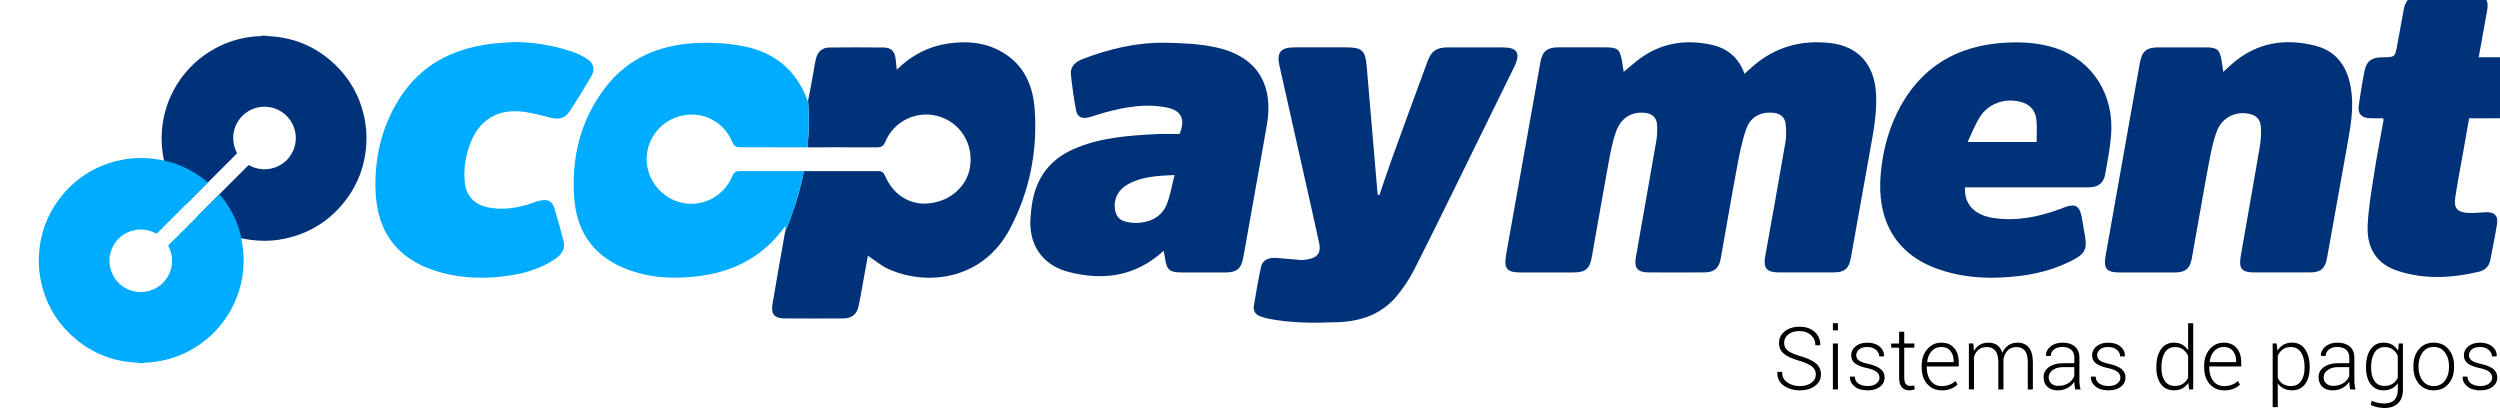
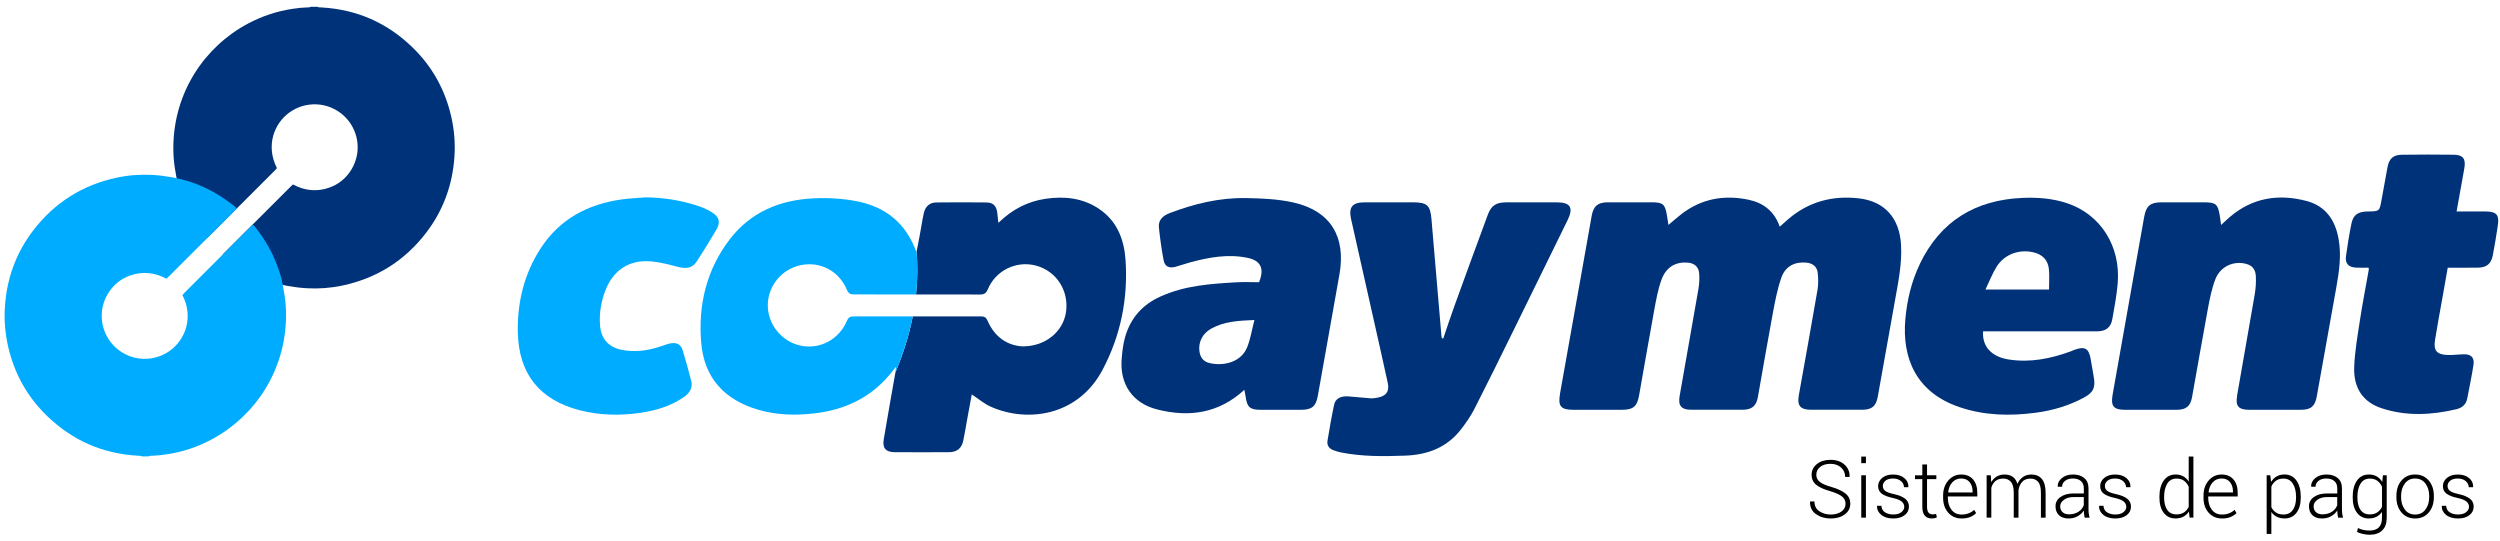
- <svg xmlns="http://www.w3.org/2000/svg" viewBox="0 0 537.4 90">
+ <svg xmlns="http://www.w3.org/2000/svg" viewBox="-10 -37 583 126">
  <defs>
    <style>.st0{fill:#00327a}.st1{fill:#00acff}</style>
  </defs>
-   <g transform="scale(0.20822) translate(-326.58,15.62)">
+   <g transform="translate(-21.34,-46.86) scale(0.31025) translate(-326.58,15.62)">
    <path class="st0" d="M601.71,21.26c1,.58,2.12.44,3.2.5,26.34,1.51,49.02,11.46,67.98,29.73,14.97,14.43,24.73,31.9,29.38,52.17,2.29,9.96,3.13,20.04,2.44,30.27-1.41,21.11-8.33,40.2-21.15,57.02-16.02,21.01-37.06,34.28-62.92,39.82-8.75,1.88-17.63,2.52-26.57,2.07-5.12-.26-10.19-.95-15.25-1.85-17.36-3.09-32.67-10.56-46.37-21.5-.64-.51-1.23-1.1-1.87-1.67.34-1.06,1.15-1.58,1.78-2.21,6.17-6.19,12.36-12.37,18.54-18.54,10.11-10.1,20.22-20.19,30.33-30.29.65-.65,1.32-1.26,2.08-1.98,8.78,4.71,17.89,5.72,27.29,2.41,7.24-2.55,12.84-7.24,16.79-13.81,7.88-13.11,5.4-29.94-5.87-40.3-11.33-10.42-28.43-11.39-40.88-2.38-11.58,8.37-17.88,25.13-9.36,41.79-.39.45-.78.98-1.24,1.44-16.7,16.7-33.4,33.4-50.11,50.09-.46.46-.98.87-1.5,1.33-.97-.47-1.43-1.29-1.99-1.99-7.82-9.73-13.73-20.5-17.69-32.33-.72-2.15-1.47-4.31-1.94-6.52-.9-4.18-1.73-8.39-2.35-12.62-.75-5.07-1.1-10.18-1.05-15.32.4-41,23.39-75.23,56.02-92.64,10.69-5.71,22.04-9.46,34.05-11.21,3.33-.49,6.66-.89,10.03-.98,1.07-.03,2.19.09,3.19-.49h5.04Z" />
    <path class="st1" d="M469.84,359.2c-1-.58-2.12-.44-3.2-.5-26.34-1.51-49.02-11.46-67.98-29.73-14.97-14.43-24.73-31.9-29.38-52.17-2.29-9.96-3.13-20.04-2.44-30.27,1.41-21.11,8.33-40.2,21.15-57.02,16.02-21.01,37.06-34.28,62.92-39.82,8.75-1.88,17.63-2.52,26.57-2.07,5.12.26,10.19.95,15.25,1.85,17.36,3.09,32.67,10.56,46.37,21.5.64.51,1.23,1.1,1.87,1.67-.34,1.06-1.15,1.58-1.78,2.21-6.17,6.19-12.36,12.37-18.54,18.54-10.11,10.1-20.22,20.19-30.33,30.29-.65.65-1.32,1.26-2.08,1.98-8.78-4.71-17.89-5.72-27.29-2.41-7.24,2.55-12.84,7.24-16.79,13.81-7.88,13.11-5.4,29.94,5.87,40.3,11.33,10.42,28.43,11.39,40.88,2.38,11.58-8.37,17.88-25.13,9.36-41.79.39-.45.78-.98,1.24-1.44,16.7-16.7,33.4-33.4,50.11-50.09.46-.46.98-.87,1.5-1.33.97.47,1.43,1.29,1.99,1.99,7.82,9.73,13.73,20.5,17.69,32.33.72,2.15,1.47,4.31,1.94,6.52.9,4.18,1.73,8.39,2.35,12.62.75,5.07,1.1,10.18,1.05,15.32-.4,41-23.39,75.23-56.02,92.64-10.69,5.71-22.04,9.46-34.05,11.21-3.33.49-6.66.89-10.03.98-1.07.03-2.19-.09-3.19.49h-5.04Z" />
  </g>
-   <g transform="scale(0.4381) translate(175.52,-379.78)">
+   <g transform="translate(30.05,0) scale(0.4381) translate(175.52,-379.78)">
    <path class="st0" d="M563.46,504.94c-1.18,6.67.43,8.51,7.15,8.52,8.57.01,17.13.01,25.7,0,6.08,0,8.17-1.68,9.24-7.67,2.71-15.13,5.27-30.29,8.06-45.41,1.02-5.51,1.99-11.13,3.93-16.35,2.47-6.63,7.59-9.44,13.94-8.91,3.44.28,5.76,2.18,6.04,5.65.23,2.77.08,5.65-.39,8.39-3.27,18.99-6.71,37.96-10,56.95-.91,5.25.91,7.3,6.22,7.33,9.11.05,18.22.04,27.33,0,4.84-.02,7.24-1.98,8.09-6.69,2.65-14.82,5.15-29.66,7.92-44.46,1.21-6.46,2.42-13.01,4.59-19.19,2.14-6.11,7.22-8.59,13.4-7.97,3.29.33,5.6,2.14,5.95,5.41.32,2.98.4,6.11-.11,9.05-3.2,18.68-6.57,37.32-9.92,55.97-1.03,5.73.67,7.86,6.59,7.88,9,.03,18,.03,27,0,5.26-.01,7.47-1.8,8.42-7.03,3.07-16.94,6.09-33.89,9.1-50.84,1.76-9.92,3.85-19.78,3.27-29.97-.81-14.11-8.63-23.11-22.43-24.69-14.09-1.62-26.89,1.78-37.8,11.23-1.36,1.18-2.7,2.39-4.33,3.85-2.86-8.17-8.65-12.68-16.57-14.34-12.95-2.72-25-.63-35.68,7.57-2.29,1.76-4.44,3.7-7,5.84-.3-1.94-.52-3.52-.79-5.09-1.06-6.1-2.1-6.96-8.33-6.96-7.7,0-15.4-.02-23.1,0-5.36.01-7.71,2-8.65,7.25-.95,5.33-1.88,10.66-2.83,15.99-4.68,26.22-9.38,52.44-14.03,78.67Z" />
    <path class="st0" d="M923.86,506.07c-.94,5.45.79,7.36,6.41,7.38,9.21.03,18.43.03,27.64,0,5.23-.02,7.42-1.82,8.37-7.11,3.49-19.28,6.93-38.56,10.37-57.85,1.53-8.55,2.79-17.13,1.27-25.83-1.76-10.12-6.91-17.69-17.14-20.37-14.9-3.9-28.8-1.74-40.84,8.59-1.46,1.25-2.84,2.59-4.59,4.19-.28-1.99-.48-3.58-.74-5.16-.96-5.88-2.11-6.87-8.08-6.88-7.7-.01-15.39-.02-23.09,0-5.76.01-8,1.94-9.01,7.61-1.63,9.16-3.28,18.33-4.9,27.49-4,22.49-8.02,44.97-11.96,67.47-1.04,5.91.65,7.84,6.54,7.86,9.21.03,18.43.03,27.64,0,4.89-.02,7.25-1.84,8.12-6.62,2.87-15.76,5.53-31.56,8.47-47.31.99-5.29,2.04-10.67,3.99-15.65,2.49-6.33,8.77-9.42,14.98-8.4,4.12.68,6.31,2.68,6.53,6.84.17,3.21-.05,6.51-.59,9.69-3.07,18.03-6.32,36.04-9.43,54.06Z" />
    <path class="st0" d="M442.81,534.96c1.31.49,2.66.92,4.03,1.19,11.36,2.26,22.83,2.14,34.33,1.7,11.82-.45,22.1-4.31,29.54-13.93,2.64-3.41,5.17-7,7.13-10.83,7.19-14.08,14.15-28.27,21.13-42.45,9.52-19.33,19-38.68,28.47-58.03,3.33-6.8,1.63-9.57-5.8-9.58-9,0-18-.03-27,.01-5.24.03-7.82,1.73-9.63,6.62-5.93,16.04-11.81,32.09-17.63,48.17-2.12,5.86-4.06,11.79-6.08,17.69-.25-.07-.5-.14-.75-.21-.07-.4-.17-.8-.21-1.2-1.77-20.72-3.54-41.44-5.31-62.17-.62-7.32-2.35-8.91-9.82-8.92-8.57-.02-17.13,0-25.7,0-6.57,0-8.69,2.52-7.27,8.91,3.92,17.64,7.92,35.27,11.88,52.9,2.56,11.41,5.16,22.8,7.63,34.23.99,4.61-.7,7-5.3,7.91-1.26.25-2.58.46-3.86.37-3.89-.26-7.76-.72-11.65-1.01-4.18-.31-7.01,1.12-7.72,4.39-1.37,6.35-2.45,12.75-3.53,19.16-.42,2.47.8,4.2,3.11,5.07Z" />
    <path class="st0" d="M349.03,513.28c16.87,4.27,32.67,2.18,46.4-10.45.25,1.32.48,2.26.61,3.22.83,6.14,2.23,7.41,8.34,7.42,7.05.01,14.1.01,21.14,0,5.87-.01,8.01-1.8,9.03-7.51,3.84-21.53,7.7-43.05,11.5-64.58,3.55-20.09-4.75-33.72-24.3-38.22-8.24-1.89-16.94-2.25-25.45-2.4-14.01-.24-27.5,2.99-40.56,7.97-3.43,1.31-6.23,3.54-5.8,7.68.61,5.81,1.42,11.61,2.49,17.35.64,3.44,2.85,4.5,6.35,3.58,2.72-.71,5.36-1.72,8.07-2.44,10.02-2.66,20.15-4.51,30.49-2.28,6.88,1.48,8.88,5.83,5.89,12.93-3.74,0-7.75-.19-11.74.03-13.84.79-27.6,1.67-40.61,7.53-9.73,4.38-15.92,11.42-18.86,21.41-1.09,3.7-1.53,7.63-1.87,11.49-1.2,13.63,5.59,23.9,18.87,27.26ZM377.86,470.21c6.85-3.79,14.38-4.19,22.93-4.55-1.38,5.32-2.09,10.09-3.84,14.44-3.73,9.3-14.95,10.16-20.99,8.19-2.72-.89-4.04-3.13-4.43-5.91-.7-4.95,1.62-9.55,6.33-12.16Z" />
    <path class="st0" d="M754.97,435.9c-4.44,9.26-6.8,19.16-7.7,29.39-1.84,20.88,5.91,38.93,28.7,46.71,13.3,4.54,27,4.85,40.79,3.01,8.97-1.19,17.57-3.74,25.57-8.05,5.06-2.73,6.21-5.26,5.25-10.92-.54-3.2-1.07-6.41-1.65-9.61-1.03-5.71-3.16-6.91-8.61-4.89-.71.26-1.4.59-2.11.85-10.61,3.87-21.44,6.05-32.8,4.31-9.18-1.41-14.32-6.82-13.76-15.01h4.1c18.87,0,37.73,0,56.6,0,4.58,0,7.29-2.02,8.07-6.38,1.13-6.28,2.32-12.58,2.87-18.92,1.73-19.92-8.95-36.81-26.79-42.85-7.71-2.61-15.68-3.21-23.74-2.88-25.14,1.04-43.81,12.29-54.82,35.24ZM815.46,429.63c4.75,1.12,7.71,4.06,8.22,8.88.38,3.57.07,7.22.07,10.94h-33.84c2.17-4.5,3.7-8.57,5.96-12.18,4.13-6.59,11.99-9.43,19.58-7.63Z" />
    <path class="st1" d="M41.7,513.71c10.84,2.79,21.86,2.95,32.9,1.26,7.9-1.2,15.41-3.54,22.11-8.01,3.16-2.11,5.32-4.91,4.26-9.02-1.39-5.34-2.85-10.66-4.45-15.95-1-3.31-3.04-4.49-6.47-3.9-1.58.27-3.12.87-4.65,1.39-7.08,2.43-14.3,3.58-21.73,1.99-6.81-1.46-10.68-5.95-11.21-12.92-.5-6.48.56-12.77,2.92-18.79,4.26-10.85,12.82-16.34,24.46-15.29,4.8.43,9.54,1.74,14.24,2.95,4.4,1.13,7.57.56,9.79-2.84,3.68-5.62,7.22-11.33,10.6-17.14,2.18-3.75,1.44-6.6-2.17-8.91-2.08-1.33-4.36-2.44-6.69-3.25-9.29-3.23-18.87-4.77-28.74-4.91-4.32.36-8.66.5-12.94,1.11-18.03,2.57-32.99,10.47-43.08,26.04-8.74,13.48-12.46,28.62-12.16,44.51.43,22.36,11.61,36.17,33,41.68Z" />
    <path class="st0" d="M1033.02,454.66c.99-5.6,1.98-11.19,2.97-16.84,5.64,0,10.84.05,16.04-.02,4.63-.06,7.04-1.98,7.94-6.53,1.02-5.2,1.85-10.45,2.65-15.69.92-5.96-.58-7.65-6.69-7.7-4.87-.04-9.73,0-15.23,0,1.43-7.94,2.75-15.38,4.1-22.82.94-5.17-.57-7.31-5.69-7.38-9.21-.12-18.43-.11-27.65.02-4.48.06-6.68,2.12-7.52,6.57-1.09,5.74-2.14,11.49-3.15,17.25-1.1,6.3-1.07,6.3-7.36,6.37-5.18.05-7.73,1.75-8.7,6.46-1.18,5.72-2.11,11.5-2.9,17.29-.54,3.93,1.29,5.92,5.28,6.14,2.25.13,4.51.02,6.69.02.11.58.22.79.18.99-1.56,8.85-3.3,17.67-4.66,26.55-1.29,8.43-2.8,16.91-3.12,25.4-.42,11.16,4.71,18.6,14.45,21.84,13.23,4.41,26.69,3.72,40.08.54,2.88-.69,5.04-2.53,5.64-5.67,1.14-5.95,2.38-11.89,3.32-17.87.61-3.87-1.21-5.74-5.11-5.67-3.03.05-6.07.52-9.08.35-5.42-.29-7.13-2.41-6.29-7.84,1.13-7.27,2.52-14.51,3.8-21.75Z" />
    <path class="st0" d="M220.69,452.06c11.35,0,22.7-.03,34.05.03,2.34.01,3.31-.77,4.2-2.89,4.18-10.03,15.33-15.33,25.71-12.46,10.84,2.99,17.48,13.36,15.84,24.72-1.5,10.36-10.96,18.32-23.1,18.24-8.04-.42-14.83-4.89-18.61-13.57-.78-1.78-1.6-2.39-3.51-2.39-12.11.03-24.22,0-36.34,0-1.83,9.32-4.8,19.32-9.26,29.92-2.07,11.84-4.22,23.66-6.19,35.52-.78,4.68,1.1,6.81,5.75,6.84,9.65.06,19.3.06,28.95,0,4.27-.03,6.72-1.98,7.62-6.11.79-3.59,1.33-7.24,2-10.86.87-4.79,1.76-9.57,2.53-13.78,3.49,2.29,6.57,4.97,10.13,6.55,19.59,8.67,46.49,4.94,59.51-19.68,9.65-18.26,13.6-37.87,12.22-58.4-.74-10.95-4.52-20.82-14.19-27.28-8.66-5.79-18.42-6.8-28.41-5.32-9.43,1.4-17.69,5.57-25.1,12.82-.24-2.24-.39-3.73-.56-5.21-.44-3.78-2.1-5.61-5.82-5.66-8.89-.12-17.78-.09-26.67,0-3.45.04-5.67,2-6.54,5.31-.55,2.09-.84,4.24-1.23,6.37-.43,2.34-.83,4.69-1.26,7.03-.41,2.23-.86,4.48-1.44,7.45.58,6.93.58,14.56-.29,22.82Z" />
    <path class="st1" d="M218.93,463.73c-10.44,0-20.89.03-31.33,0-2.02,0-2.97.56-3.79,2.5-4.13,9.77-14.26,15.15-24.3,13.14-10.21-2.04-17.8-11.29-17.75-21.6.05-10.3,7.44-19.25,17.6-21.32,10.37-2.11,20.33,3.13,24.5,13.14.84,2.01,1.89,2.45,3.85,2.45,10.99-.02,21.98.02,32.96.03.87-8.26.88-15.89.29-22.82-.02.11-.04.21-.06.32-5.63-15.62-16.55-24.05-31.39-27.05-7.66-1.55-15.74-1.99-23.56-1.61-17.75.87-33.32,7.31-44.39,21.73-12.43,16.18-16.94,35.04-15.25,55.11,1.59,18.87,12.55,30.55,30.57,35.74,9.84,2.84,19.87,3.06,29.96,1.84,15.17-1.82,28.35-7.66,38.65-19.26,1.42-1.6,2.71-3.3,4.53-5.52-.17,1.51-.23,2.31-.37,3.11,4.46-10.61,7.43-20.6,9.26-29.92Z" />
  </g>
-   <g transform="scale(0.4381) translate(175.52,-373.93)">
+   <g transform="translate(30.05,0) scale(0.4381) translate(175.52,-373.93)">
    <path d="M715.44,557.64c0-1.56-.62-2.84-1.85-3.86-1.24-1.01-3.33-1.97-6.29-2.85-3.24-.89-5.7-2-7.39-3.32-1.69-1.33-2.53-3.13-2.53-5.41s.94-4.23,2.83-5.72c1.89-1.49,4.3-2.24,7.23-2.24,3.08,0,5.56.84,7.44,2.53s2.79,3.83,2.73,6.43l-.04.13h-2.33c0-2-.73-3.66-2.18-4.98-1.45-1.32-3.32-1.98-5.62-1.98s-4.21.56-5.55,1.68c-1.34,1.12-2.01,2.49-2.01,4.12s.61,2.81,1.82,3.8c1.22.99,3.36,1.92,6.43,2.78,3.2.93,5.63,2.08,7.31,3.44,1.68,1.36,2.52,3.17,2.52,5.42,0,2.36-.98,4.26-2.95,5.7-1.97,1.44-4.44,2.16-7.43,2.16s-5.59-.76-7.81-2.28c-2.22-1.52-3.3-3.74-3.23-6.66l.04-.13h2.31c0,2.35.88,4.09,2.65,5.24,1.76,1.15,3.78,1.72,6.04,1.72s4.21-.53,5.67-1.59c1.46-1.06,2.19-2.43,2.19-4.12Z" />
    <path d="M726.29,536.01h-2.48v-3.5h2.48v3.5ZM726.29,565.02h-2.48v-22.55h2.48v22.55Z" />
    <path d="M746.69,559.25c0-1.06-.43-1.98-1.3-2.76-.87-.78-2.43-1.43-4.7-1.93-2.67-.56-4.65-1.32-5.95-2.28-1.3-.97-1.95-2.32-1.95-4.05s.73-3.18,2.18-4.38c1.45-1.19,3.37-1.79,5.76-1.79,2.51,0,4.52.64,6.02,1.91,1.5,1.27,2.22,2.84,2.15,4.7l-.04.13h-2.31c0-1.24-.53-2.31-1.59-3.23-1.06-.92-2.47-1.38-4.22-1.38s-3.17.4-4.08,1.19c-.92.79-1.38,1.72-1.38,2.77s.39,1.88,1.18,2.55c.78.67,2.35,1.27,4.7,1.78,2.64.58,4.64,1.4,5.99,2.44,1.35,1.04,2.03,2.45,2.03,4.21,0,1.88-.76,3.4-2.28,4.57-1.52,1.17-3.53,1.76-6.03,1.76-2.74,0-4.89-.65-6.45-1.96-1.56-1.31-2.3-2.86-2.22-4.67l.04-.13h2.29c.1,1.63.76,2.81,1.99,3.54,1.23.74,2.68,1.1,4.34,1.1,1.81,0,3.23-.4,4.27-1.21,1.04-.81,1.56-1.77,1.56-2.9Z" />
    <path d="M758.82,536.7v5.77h4.96v2.04h-4.96v14.69c0,1.47.27,2.52.8,3.14.53.62,1.25.93,2.14.93.31,0,.6-.02.89-.05.28-.03.62-.09,1.01-.18l.38,1.85c-.33.17-.75.3-1.24.41-.49.1-.98.16-1.47.16-1.58,0-2.82-.5-3.7-1.5-.88-1-1.32-2.58-1.32-4.75v-14.69h-3.9v-2.04h3.9v-5.77h2.52Z" />
    <path d="M777.22,565.46c-2.92,0-5.29-1.03-7.11-3.09-1.82-2.06-2.73-4.71-2.73-7.95v-1.15c0-3.25.92-5.93,2.76-8.04,1.84-2.11,4.12-3.17,6.85-3.17s4.85.88,6.35,2.64c1.49,1.76,2.24,4.12,2.24,7.1v1.94h-15.69v.69c0,2.57.65,4.7,1.95,6.4,1.3,1.7,3.09,2.54,5.39,2.54,1.38,0,2.64-.23,3.79-.68,1.15-.45,2.11-1.06,2.88-1.82l1.06,1.71c-.79.83-1.83,1.52-3.12,2.07-1.29.55-2.82.82-4.62.82ZM776.99,544.18c-1.92,0-3.49.69-4.73,2.06-1.24,1.38-1.96,3.12-2.17,5.23l.06.13h12.92v-.52c0-2-.52-3.65-1.57-4.95-1.05-1.3-2.55-1.95-4.51-1.95Z" />
    <path d="M792.75,542.47l.23,3.71c.72-1.31,1.68-2.32,2.89-3.04,1.2-.72,2.63-1.08,4.28-1.08s3.16.41,4.31,1.24c1.15.83,1.98,2.09,2.48,3.78.68-1.57,1.65-2.8,2.91-3.69,1.26-.89,2.77-1.33,4.55-1.33,2.4,0,4.26.8,5.57,2.4,1.31,1.6,1.97,4.07,1.97,7.42v13.15h-2.5v-13.19c0-2.78-.49-4.74-1.48-5.89-.99-1.15-2.35-1.72-4.08-1.72-1.9,0-3.38.58-4.42,1.74-1.04,1.16-1.7,2.66-1.98,4.49,0,.15,0,.31.01.46,0,.15.01.35.01.58v13.52h-2.52v-13.19c0-2.72-.5-4.67-1.49-5.85-.99-1.17-2.36-1.76-4.09-1.76s-3.14.44-4.18,1.32c-1.04.88-1.76,2.07-2.18,3.57v15.9h-2.5v-22.55h2.21Z" />
    <path d="M842.72,565.02c-.15-.79-.27-1.47-.34-2.04-.08-.57-.11-1.15-.11-1.75-.78,1.22-1.87,2.23-3.27,3.03-1.4.8-3.01,1.2-4.83,1.2-2.21,0-3.92-.59-5.14-1.76-1.22-1.17-1.82-2.77-1.82-4.78s.88-3.65,2.65-4.9c1.76-1.25,4.06-1.88,6.88-1.88h5.54v-2.79c0-1.61-.51-2.88-1.53-3.79-1.02-.92-2.46-1.38-4.32-1.38-1.71,0-3.09.42-4.14,1.25-1.05.83-1.57,1.88-1.57,3.15h-2.31l-.04-.13c-.08-1.69.64-3.18,2.18-4.47,1.53-1.28,3.54-1.93,6.01-1.93s4.46.63,5.96,1.9c1.5,1.26,2.25,3.08,2.25,5.44v11.09c0,.79.04,1.56.14,2.31.09.75.24,1.49.45,2.23h-2.6ZM834.43,563.25c1.92,0,3.58-.45,4.98-1.36,1.4-.91,2.35-2.08,2.85-3.51v-4.31h-5.56c-2.03,0-3.7.48-5.02,1.45-1.32.97-1.98,2.13-1.98,3.49,0,1.28.42,2.31,1.26,3.08.84.78,2,1.17,3.47,1.17Z" />
    <path d="M864.89,559.25c0-1.06-.43-1.98-1.3-2.76-.87-.78-2.43-1.43-4.7-1.93-2.67-.56-4.65-1.32-5.95-2.28-1.3-.97-1.95-2.32-1.95-4.05s.73-3.18,2.18-4.38c1.45-1.19,3.37-1.79,5.76-1.79,2.51,0,4.52.64,6.02,1.91,1.5,1.27,2.22,2.84,2.15,4.7l-.04.13h-2.31c0-1.24-.53-2.31-1.59-3.23-1.06-.92-2.47-1.38-4.22-1.38s-3.17.4-4.08,1.19c-.92.79-1.38,1.72-1.38,2.77s.39,1.88,1.18,2.55c.78.67,2.35,1.27,4.7,1.78,2.64.58,4.64,1.4,5.99,2.44s2.03,2.45,2.03,4.21c0,1.88-.76,3.4-2.28,4.57-1.52,1.17-3.53,1.76-6.03,1.76-2.74,0-4.89-.65-6.45-1.96-1.56-1.31-2.3-2.86-2.22-4.67l.04-.13h2.29c.1,1.63.76,2.81,1.99,3.54,1.23.74,2.68,1.1,4.34,1.1,1.81,0,3.23-.4,4.27-1.21,1.04-.81,1.56-1.77,1.56-2.9Z" />
    <path d="M882.52,553.93c0-3.6.76-6.48,2.28-8.64,1.52-2.16,3.64-3.24,6.37-3.24,1.54,0,2.89.33,4.05.98,1.16.65,2.12,1.58,2.89,2.77v-13.3h2.5v32.51h-2.04l-.35-3.27c-.76,1.19-1.74,2.11-2.92,2.75-1.18.64-2.57.96-4.17.96-2.7,0-4.8-1-6.32-3.01-1.52-2.01-2.28-4.7-2.28-8.07v-.44ZM885.02,554.37c0,2.72.55,4.89,1.64,6.5,1.09,1.61,2.73,2.42,4.93,2.42,1.61,0,2.95-.36,4.02-1.07,1.07-.72,1.9-1.71,2.5-2.97v-10.69c-.57-1.28-1.38-2.32-2.42-3.13-1.04-.81-2.4-1.21-4.06-1.21-2.2,0-3.84.9-4.95,2.7-1.1,1.8-1.66,4.14-1.66,7.01v.44Z" />
    <path d="M915.82,565.46c-2.92,0-5.29-1.03-7.11-3.09-1.82-2.06-2.73-4.71-2.73-7.95v-1.15c0-3.25.92-5.93,2.76-8.04,1.84-2.11,4.12-3.17,6.85-3.17s4.85.88,6.35,2.64c1.49,1.76,2.24,4.12,2.24,7.1v1.94h-15.69v.69c0,2.57.65,4.7,1.95,6.4,1.3,1.7,3.09,2.54,5.39,2.54,1.38,0,2.64-.23,3.79-.68,1.15-.45,2.11-1.06,2.88-1.82l1.06,1.71c-.79.83-1.83,1.52-3.12,2.07-1.29.55-2.82.82-4.62.82ZM915.59,544.18c-1.92,0-3.49.69-4.73,2.06-1.24,1.38-1.96,3.12-2.17,5.23l.06.13h12.92v-.52c0-2-.52-3.65-1.57-4.95-1.05-1.3-2.55-1.95-4.51-1.95Z" />
    <path d="M957.75,554.37c0,3.38-.76,6.07-2.29,8.07-1.53,2.01-3.63,3.01-6.31,3.01-1.57,0-2.95-.3-4.14-.9-1.19-.6-2.16-1.44-2.91-2.54v11.67h-2.5v-31.22h1.92l.46,3.52c.75-1.25,1.72-2.22,2.92-2.91,1.19-.69,2.6-1.03,4.21-1.03,2.71,0,4.83,1.08,6.36,3.24,1.53,2.16,2.29,5.04,2.29,8.64v.44ZM955.25,553.93c0-2.86-.57-5.2-1.71-7-1.14-1.81-2.81-2.71-5-2.71-1.65,0-3,.4-4.05,1.19-1.05.79-1.84,1.82-2.39,3.08v10.92c.58,1.22,1.41,2.18,2.48,2.89,1.07.7,2.4,1.05,4,1.05,2.18,0,3.84-.82,4.97-2.46,1.13-1.64,1.7-3.81,1.7-6.52v-.44Z" />
    <path d="M977.63,565.02c-.15-.79-.27-1.47-.34-2.04-.08-.57-.11-1.15-.11-1.75-.78,1.22-1.87,2.23-3.27,3.03-1.4.8-3.01,1.2-4.83,1.2-2.21,0-3.92-.59-5.14-1.76-1.22-1.17-1.82-2.77-1.82-4.78s.88-3.65,2.65-4.9c1.76-1.25,4.06-1.88,6.88-1.88h5.54v-2.79c0-1.61-.51-2.88-1.53-3.79s-2.46-1.38-4.32-1.38c-1.71,0-3.09.42-4.14,1.25-1.05.83-1.57,1.88-1.57,3.15h-2.31l-.04-.13c-.08-1.69.64-3.18,2.18-4.47,1.53-1.28,3.54-1.93,6.01-1.93s4.46.63,5.96,1.9c1.5,1.26,2.25,3.08,2.25,5.44v11.09c0,.79.04,1.56.14,2.31.09.75.24,1.49.45,2.23h-2.6ZM969.33,563.25c1.92,0,3.58-.45,4.98-1.36,1.4-.91,2.35-2.08,2.85-3.51v-4.31h-5.56c-2.03,0-3.7.48-5.02,1.45-1.32.97-1.98,2.13-1.98,3.49,0,1.28.42,2.31,1.26,3.08.84.78,2,1.17,3.47,1.17Z" />
    <path d="M985.4,553.93c0-3.6.76-6.48,2.28-8.64,1.52-2.16,3.64-3.24,6.37-3.24,1.6,0,2.99.34,4.17,1.03,1.18.69,2.15,1.66,2.92,2.93l.35-3.54h2.02v22.67c0,2.88-.79,5.09-2.38,6.65-1.58,1.56-3.83,2.33-6.73,2.33-1.08,0-2.24-.13-3.47-.4-1.23-.26-2.3-.63-3.22-1.08l.48-2.1c.9.44,1.87.78,2.89,1.01s2.12.34,3.28.34c2.22,0,3.88-.57,4.98-1.71,1.1-1.14,1.65-2.82,1.65-5.04v-3.19c-.76,1.13-1.73,1.99-2.91,2.59-1.17.6-2.53.91-4.07.91-2.7,0-4.8-1.01-6.32-3.02-1.52-2.01-2.28-4.7-2.28-8.06v-.44ZM987.9,554.37c0,2.72.55,4.89,1.65,6.5,1.1,1.61,2.74,2.42,4.94,2.42,1.58,0,2.91-.36,3.99-1.07,1.08-.72,1.91-1.7,2.51-2.95v-10.75c-.57-1.26-1.38-2.3-2.43-3.09-1.05-.8-2.39-1.2-4.03-1.2-2.2,0-3.85.9-4.96,2.71-1.11,1.81-1.67,4.14-1.67,7v.44Z" />
    <path d="M1008.66,553.41c0-3.32.91-6.04,2.73-8.17,1.82-2.13,4.23-3.19,7.23-3.19s5.43,1.06,7.25,3.19c1.82,2.13,2.73,4.85,2.73,8.17v.69c0,3.33-.91,6.06-2.72,8.18-1.81,2.12-4.22,3.18-7.22,3.18s-5.45-1.06-7.27-3.18c-1.82-2.12-2.73-4.84-2.73-8.18v-.69ZM1011.16,554.1c0,2.61.66,4.81,1.98,6.59,1.32,1.78,3.16,2.67,5.52,2.67s4.14-.89,5.47-2.67c1.33-1.78,1.99-3.97,1.99-6.59v-.69c0-2.57-.67-4.75-2-6.54-1.33-1.79-3.17-2.69-5.5-2.69s-4.16.9-5.48,2.69c-1.32,1.79-1.98,3.97-1.98,6.54v.69Z" />
    <path d="M1047.31,559.25c0-1.06-.43-1.98-1.3-2.76-.87-.78-2.43-1.43-4.7-1.93-2.67-.56-4.65-1.32-5.95-2.28-1.3-.97-1.95-2.32-1.95-4.05s.73-3.18,2.18-4.38c1.45-1.19,3.37-1.79,5.76-1.79,2.51,0,4.52.64,6.02,1.91,1.5,1.27,2.22,2.84,2.15,4.7l-.04.13h-2.31c0-1.24-.53-2.31-1.59-3.23-1.06-.92-2.47-1.38-4.22-1.38s-3.17.4-4.08,1.19c-.92.79-1.38,1.72-1.38,2.77s.39,1.88,1.18,2.55c.78.67,2.35,1.27,4.7,1.78,2.64.58,4.64,1.4,5.99,2.44,1.35,1.04,2.03,2.45,2.03,4.21,0,1.88-.76,3.4-2.28,4.57-1.52,1.17-3.53,1.76-6.03,1.76-2.74,0-4.89-.65-6.45-1.96-1.56-1.31-2.3-2.86-2.22-4.67l.04-.13h2.29c.1,1.63.76,2.81,1.99,3.54,1.23.74,2.68,1.1,4.34,1.1,1.81,0,3.23-.4,4.27-1.21,1.04-.81,1.56-1.77,1.56-2.9Z" />
  </g>
</svg>
